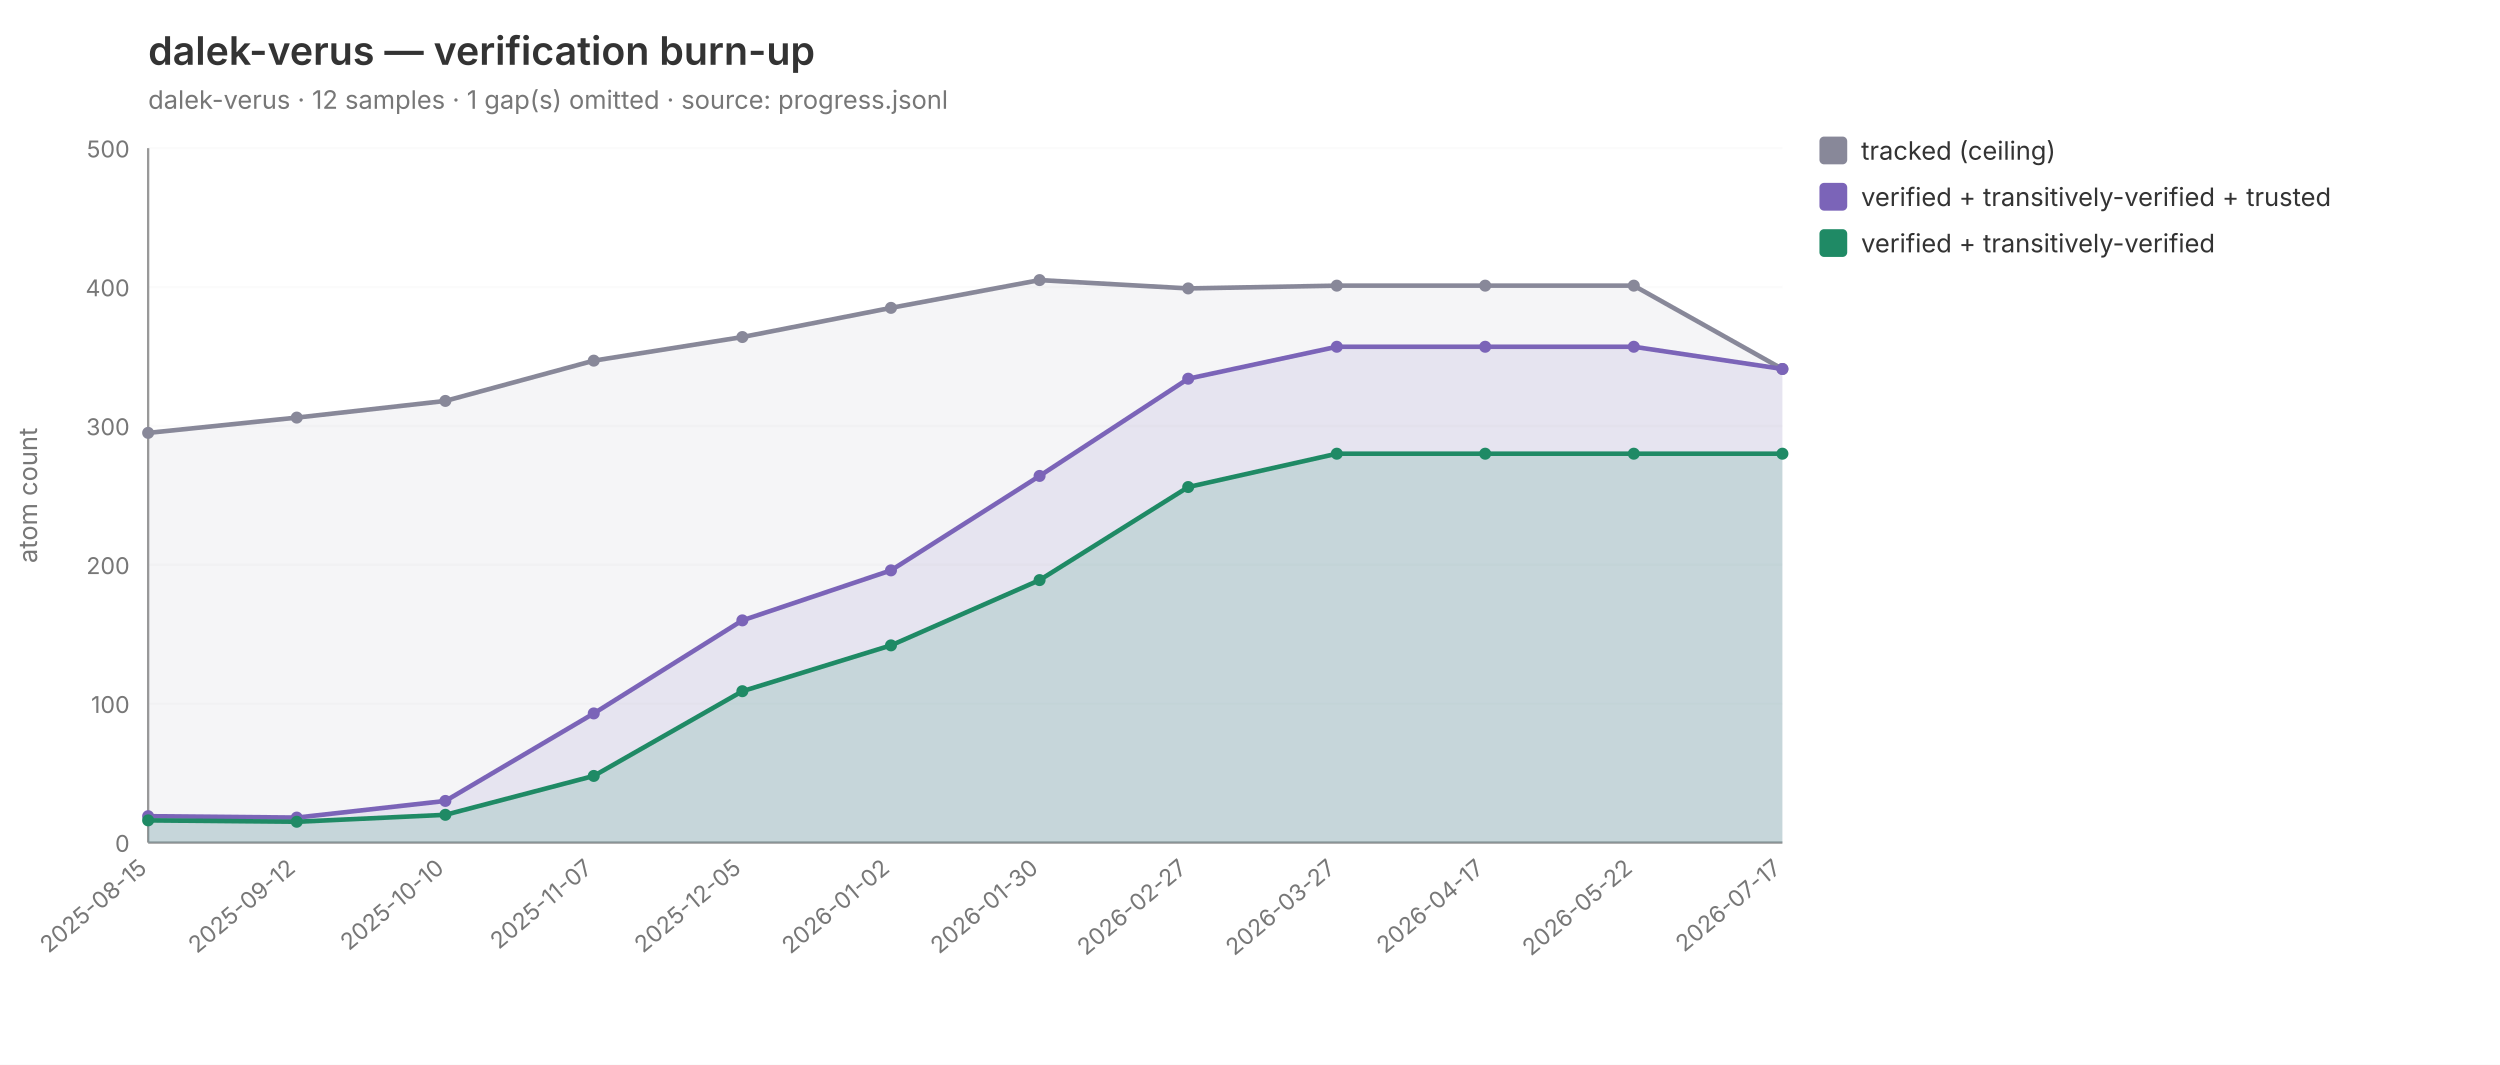
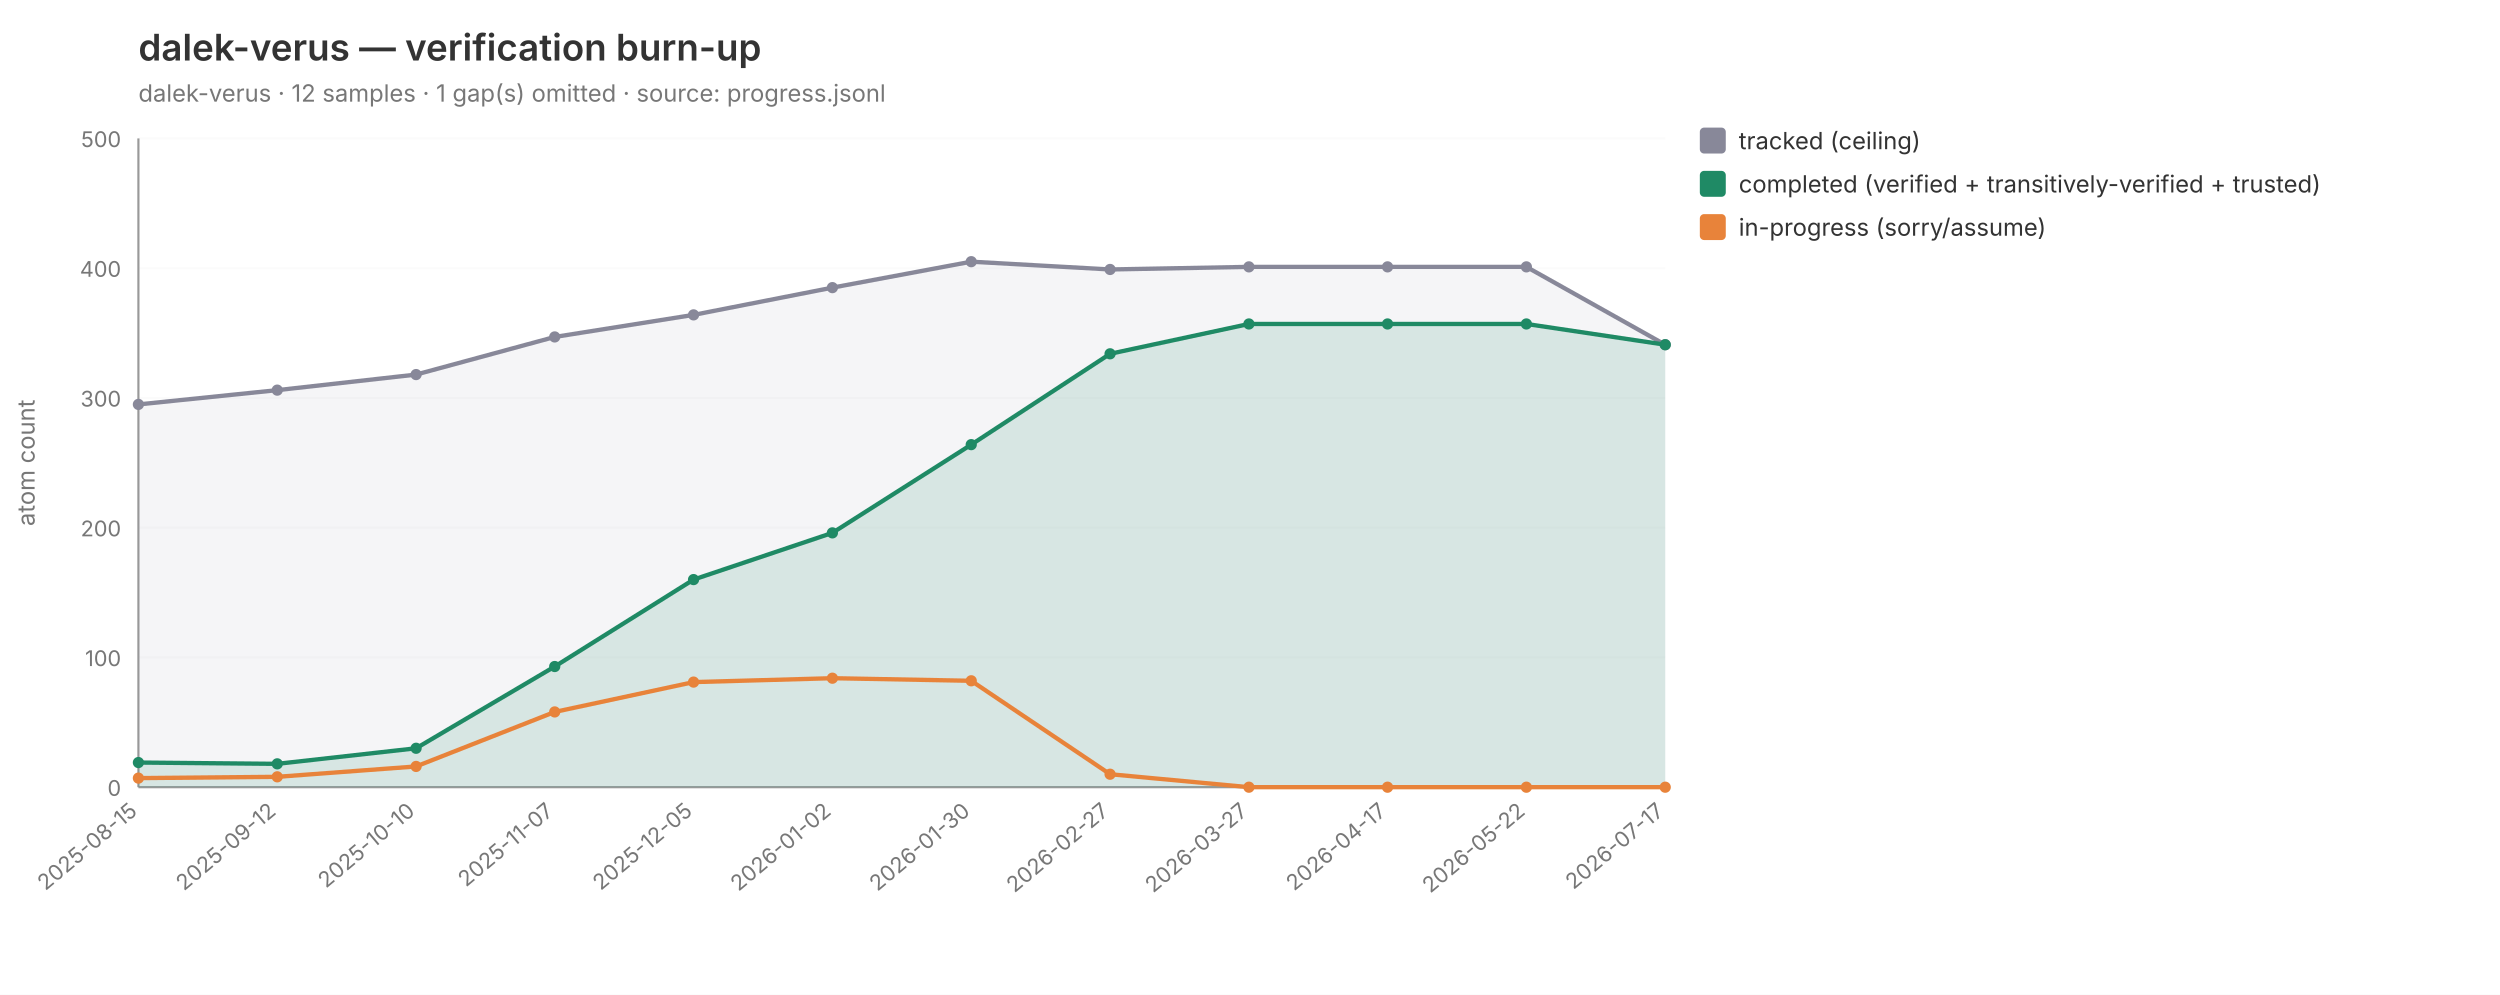
- <svg xmlns="http://www.w3.org/2000/svg" width="1080" height="460" viewBox="0 0 1080 460" font-family="system-ui, -apple-system, Segoe UI, sans-serif">
-   <rect width="1080" height="460" fill="#FFFFFF" />
+ <svg xmlns="http://www.w3.org/2000/svg" width="1156" height="460" viewBox="0 0 1156 460" font-family="system-ui, -apple-system, Segoe UI, sans-serif">
+   <rect width="1156" height="460" fill="#FFFFFF" />
  <text x="64" y="28" font-size="17" font-weight="600" fill="#333333">dalek-verus — verification burn-up</text>
  <text x="64" y="47" font-size="11" fill="#777777">dalek-verus · 12 samples · 1 gap(s) omitted · source: progress.jsonl</text>
  <line x1="64" y1="364.0" x2="770" y2="364.0" stroke="#E4E4E422" />
  <text x="56" y="368.0" font-size="10" text-anchor="end" fill="#777777">0</text>
  <line x1="64" y1="304.0" x2="770" y2="304.0" stroke="#E4E4E422" />
  <text x="56" y="308.0" font-size="10" text-anchor="end" fill="#777777">100</text>
  <line x1="64" y1="244.0" x2="770" y2="244.0" stroke="#E4E4E422" />
  <text x="56" y="248.0" font-size="10" text-anchor="end" fill="#777777">200</text>
  <line x1="64" y1="184.0" x2="770" y2="184.0" stroke="#E4E4E422" />
  <text x="56" y="188.0" font-size="10" text-anchor="end" fill="#777777">300</text>
  <line x1="64" y1="124.0" x2="770" y2="124.0" stroke="#E4E4E422" />
  <text x="56" y="128.0" font-size="10" text-anchor="end" fill="#777777">400</text>
  <line x1="64" y1="64.0" x2="770" y2="64.0" stroke="#E4E4E422" />
  <text x="56" y="68.0" font-size="10" text-anchor="end" fill="#777777">500</text>
  <line x1="64" y1="64" x2="64" y2="364" stroke="#999999" />
  <line x1="64" y1="364" x2="770" y2="364" stroke="#999999" />
  <text x="16" y="214.0" font-size="11" fill="#777777" text-anchor="middle" transform="rotate(-90 16 214.0)">atom count</text>
  <text x="64.0" y="376.0" font-size="10" fill="#777777" text-anchor="end" transform="rotate(-40 64.0 376.0)">2025-08-15</text>
  <text x="128.2" y="376.0" font-size="10" fill="#777777" text-anchor="end" transform="rotate(-40 128.2 376.0)">2025-09-12</text>
  <text x="192.4" y="376.0" font-size="10" fill="#777777" text-anchor="end" transform="rotate(-40 192.4 376.0)">2025-10-10</text>
  <text x="256.5" y="376.0" font-size="10" fill="#777777" text-anchor="end" transform="rotate(-40 256.5 376.0)">2025-11-07</text>
  <text x="320.7" y="376.0" font-size="10" fill="#777777" text-anchor="end" transform="rotate(-40 320.7 376.0)">2025-12-05</text>
  <text x="384.9" y="376.0" font-size="10" fill="#777777" text-anchor="end" transform="rotate(-40 384.9 376.0)">2026-01-02</text>
  <text x="449.1" y="376.0" font-size="10" fill="#777777" text-anchor="end" transform="rotate(-40 449.1 376.0)">2026-01-30</text>
  <text x="513.3" y="376.0" font-size="10" fill="#777777" text-anchor="end" transform="rotate(-40 513.3 376.0)">2026-02-27</text>
  <text x="577.5" y="376.0" font-size="10" fill="#777777" text-anchor="end" transform="rotate(-40 577.5 376.0)">2026-03-27</text>
  <text x="641.6" y="376.0" font-size="10" fill="#777777" text-anchor="end" transform="rotate(-40 641.6 376.0)">2026-04-17</text>
  <text x="705.8" y="376.0" font-size="10" fill="#777777" text-anchor="end" transform="rotate(-40 705.8 376.0)">2026-05-22</text>
  <text x="770.0" y="376.0" font-size="10" fill="#777777" text-anchor="end" transform="rotate(-40 770.0 376.0)">2026-07-17</text>
  <polygon points="64.0,187.0 128.2,180.4 192.4,173.2 256.5,155.8 320.7,145.6 384.9,133.0 449.1,121.0 513.3,124.6 577.5,123.4 641.6,123.4 705.8,123.4 770.0,159.4 770.0,364.0 64.0,364.0" fill="#888899" fill-opacity="0.08" stroke="none" />
-   <polygon points="64.0,352.6 128.2,353.2 192.4,346.0 256.5,308.2 320.7,268.0 384.9,246.4 449.1,205.6 513.3,163.6 577.5,149.8 641.6,149.8 705.8,149.8 770.0,159.4 770.0,364.0 64.0,364.0" fill="#7B64B8" fill-opacity="0.12" stroke="none" />
-   <polygon points="64.0,354.4 128.2,355.0 192.4,352.0 256.5,335.2 320.7,298.6 384.9,278.8 449.1,250.6 513.3,210.4 577.5,196.0 641.6,196.0 705.8,196.0 770.0,196.0 770.0,364.0 64.0,364.0" fill="#1F8A65" fill-opacity="0.16" stroke="none" />
+   <polygon points="64.0,352.6 128.2,353.2 192.4,346.0 256.5,308.2 320.7,268.0 384.9,246.4 449.1,205.6 513.3,163.6 577.5,149.8 641.6,149.8 705.8,149.8 770.0,159.4 770.0,364.0 64.0,364.0" fill="#1F8A65" fill-opacity="0.14" stroke="none" />
  <polyline points="64.0,187.0 128.2,180.4 192.4,173.2 256.5,155.8 320.7,145.6 384.9,133.0 449.1,121.0 513.3,124.6 577.5,123.4 641.6,123.4 705.8,123.4 770.0,159.4" fill="none" stroke="#888899" stroke-width="2.0" stroke-linejoin="round" />
  <circle cx="64.0" cy="187.0" r="2.6" fill="#888899" />
  <circle cx="128.2" cy="180.4" r="2.6" fill="#888899" />
  <circle cx="192.4" cy="173.2" r="2.6" fill="#888899" />
  <circle cx="256.5" cy="155.8" r="2.6" fill="#888899" />
  <circle cx="320.7" cy="145.6" r="2.6" fill="#888899" />
  <circle cx="384.9" cy="133.0" r="2.6" fill="#888899" />
  <circle cx="449.1" cy="121.0" r="2.6" fill="#888899" />
  <circle cx="513.3" cy="124.6" r="2.6" fill="#888899" />
  <circle cx="577.5" cy="123.4" r="2.6" fill="#888899" />
  <circle cx="641.6" cy="123.4" r="2.6" fill="#888899" />
  <circle cx="705.8" cy="123.4" r="2.6" fill="#888899" />
  <circle cx="770.0" cy="159.4" r="2.6" fill="#888899" />
-   <polyline points="64.0,352.6 128.2,353.2 192.4,346.0 256.5,308.2 320.7,268.0 384.9,246.4 449.1,205.6 513.3,163.6 577.5,149.8 641.6,149.8 705.8,149.8 770.0,159.4" fill="none" stroke="#7B64B8" stroke-width="2.0" stroke-linejoin="round" />
-   <circle cx="64.0" cy="352.6" r="2.6" fill="#7B64B8" />
-   <circle cx="128.2" cy="353.2" r="2.6" fill="#7B64B8" />
-   <circle cx="192.4" cy="346.0" r="2.6" fill="#7B64B8" />
-   <circle cx="256.5" cy="308.2" r="2.6" fill="#7B64B8" />
-   <circle cx="320.7" cy="268.0" r="2.6" fill="#7B64B8" />
-   <circle cx="384.9" cy="246.4" r="2.6" fill="#7B64B8" />
-   <circle cx="449.1" cy="205.6" r="2.6" fill="#7B64B8" />
-   <circle cx="513.3" cy="163.6" r="2.6" fill="#7B64B8" />
-   <circle cx="577.5" cy="149.8" r="2.6" fill="#7B64B8" />
-   <circle cx="641.6" cy="149.8" r="2.6" fill="#7B64B8" />
-   <circle cx="705.8" cy="149.8" r="2.6" fill="#7B64B8" />
-   <circle cx="770.0" cy="159.4" r="2.6" fill="#7B64B8" />
-   <polyline points="64.0,354.4 128.2,355.0 192.4,352.0 256.5,335.2 320.7,298.6 384.9,278.8 449.1,250.6 513.3,210.4 577.5,196.0 641.6,196.0 705.8,196.0 770.0,196.0" fill="none" stroke="#1F8A65" stroke-width="2.0" stroke-linejoin="round" />
-   <circle cx="64.0" cy="354.4" r="2.6" fill="#1F8A65" />
-   <circle cx="128.2" cy="355.0" r="2.6" fill="#1F8A65" />
-   <circle cx="192.4" cy="352.0" r="2.6" fill="#1F8A65" />
-   <circle cx="256.5" cy="335.2" r="2.6" fill="#1F8A65" />
-   <circle cx="320.7" cy="298.6" r="2.6" fill="#1F8A65" />
-   <circle cx="384.9" cy="278.8" r="2.6" fill="#1F8A65" />
-   <circle cx="449.1" cy="250.6" r="2.6" fill="#1F8A65" />
-   <circle cx="513.3" cy="210.4" r="2.6" fill="#1F8A65" />
-   <circle cx="577.5" cy="196.0" r="2.6" fill="#1F8A65" />
-   <circle cx="641.6" cy="196.0" r="2.6" fill="#1F8A65" />
-   <circle cx="705.8" cy="196.0" r="2.6" fill="#1F8A65" />
-   <circle cx="770.0" cy="196.0" r="2.6" fill="#1F8A65" />
+   <polyline points="64.0,352.6 128.2,353.2 192.4,346.0 256.5,308.2 320.7,268.0 384.9,246.4 449.1,205.6 513.3,163.6 577.5,149.8 641.6,149.8 705.8,149.8 770.0,159.4" fill="none" stroke="#1F8A65" stroke-width="2.0" stroke-linejoin="round" />
+   <circle cx="64.0" cy="352.6" r="2.6" fill="#1F8A65" />
+   <circle cx="128.2" cy="353.2" r="2.6" fill="#1F8A65" />
+   <circle cx="192.4" cy="346.0" r="2.6" fill="#1F8A65" />
+   <circle cx="256.5" cy="308.2" r="2.6" fill="#1F8A65" />
+   <circle cx="320.7" cy="268.0" r="2.6" fill="#1F8A65" />
+   <circle cx="384.9" cy="246.4" r="2.6" fill="#1F8A65" />
+   <circle cx="449.1" cy="205.6" r="2.6" fill="#1F8A65" />
+   <circle cx="513.3" cy="163.6" r="2.6" fill="#1F8A65" />
+   <circle cx="577.5" cy="149.8" r="2.6" fill="#1F8A65" />
+   <circle cx="641.6" cy="149.8" r="2.6" fill="#1F8A65" />
+   <circle cx="705.8" cy="149.8" r="2.6" fill="#1F8A65" />
+   <circle cx="770.0" cy="159.4" r="2.6" fill="#1F8A65" />
+   <polyline points="64.0,359.8 128.2,359.2 192.4,354.4 256.5,329.2 320.7,315.4 384.9,313.6 449.1,314.8 513.3,358.0 577.5,364.0 641.6,364.0 705.8,364.0 770.0,364.0" fill="none" stroke="#E8833A" stroke-width="2.0" stroke-linejoin="round" />
+   <circle cx="64.0" cy="359.8" r="2.6" fill="#E8833A" />
+   <circle cx="128.2" cy="359.2" r="2.6" fill="#E8833A" />
+   <circle cx="192.4" cy="354.4" r="2.6" fill="#E8833A" />
+   <circle cx="256.5" cy="329.2" r="2.6" fill="#E8833A" />
+   <circle cx="320.7" cy="315.4" r="2.6" fill="#E8833A" />
+   <circle cx="384.9" cy="313.6" r="2.6" fill="#E8833A" />
+   <circle cx="449.1" cy="314.8" r="2.6" fill="#E8833A" />
+   <circle cx="513.3" cy="358.0" r="2.6" fill="#E8833A" />
+   <circle cx="577.5" cy="364.0" r="2.6" fill="#E8833A" />
+   <circle cx="641.6" cy="364.0" r="2.6" fill="#E8833A" />
+   <circle cx="705.8" cy="364.0" r="2.6" fill="#E8833A" />
+   <circle cx="770.0" cy="364.0" r="2.6" fill="#E8833A" />
  <rect x="786" y="59" width="12" height="12" rx="2" fill="#888899" />
  <text x="804" y="69" font-size="11" fill="#333333">tracked (ceiling)</text>
-   <rect x="786" y="79" width="12" height="12" rx="2" fill="#7B64B8" />
-   <text x="804" y="89" font-size="11" fill="#333333">verified + transitively-verified + trusted</text>
-   <rect x="786" y="99" width="12" height="12" rx="2" fill="#1F8A65" />
-   <text x="804" y="109" font-size="11" fill="#333333">verified + transitively-verified</text>
+   <rect x="786" y="79" width="12" height="12" rx="2" fill="#1F8A65" />
+   <text x="804" y="89" font-size="11" fill="#333333">completed (verified + transitively-verified + trusted)</text>
+   <rect x="786" y="99" width="12" height="12" rx="2" fill="#E8833A" />
+   <text x="804" y="109" font-size="11" fill="#333333">in-progress (sorry/assume)</text>
</svg>
